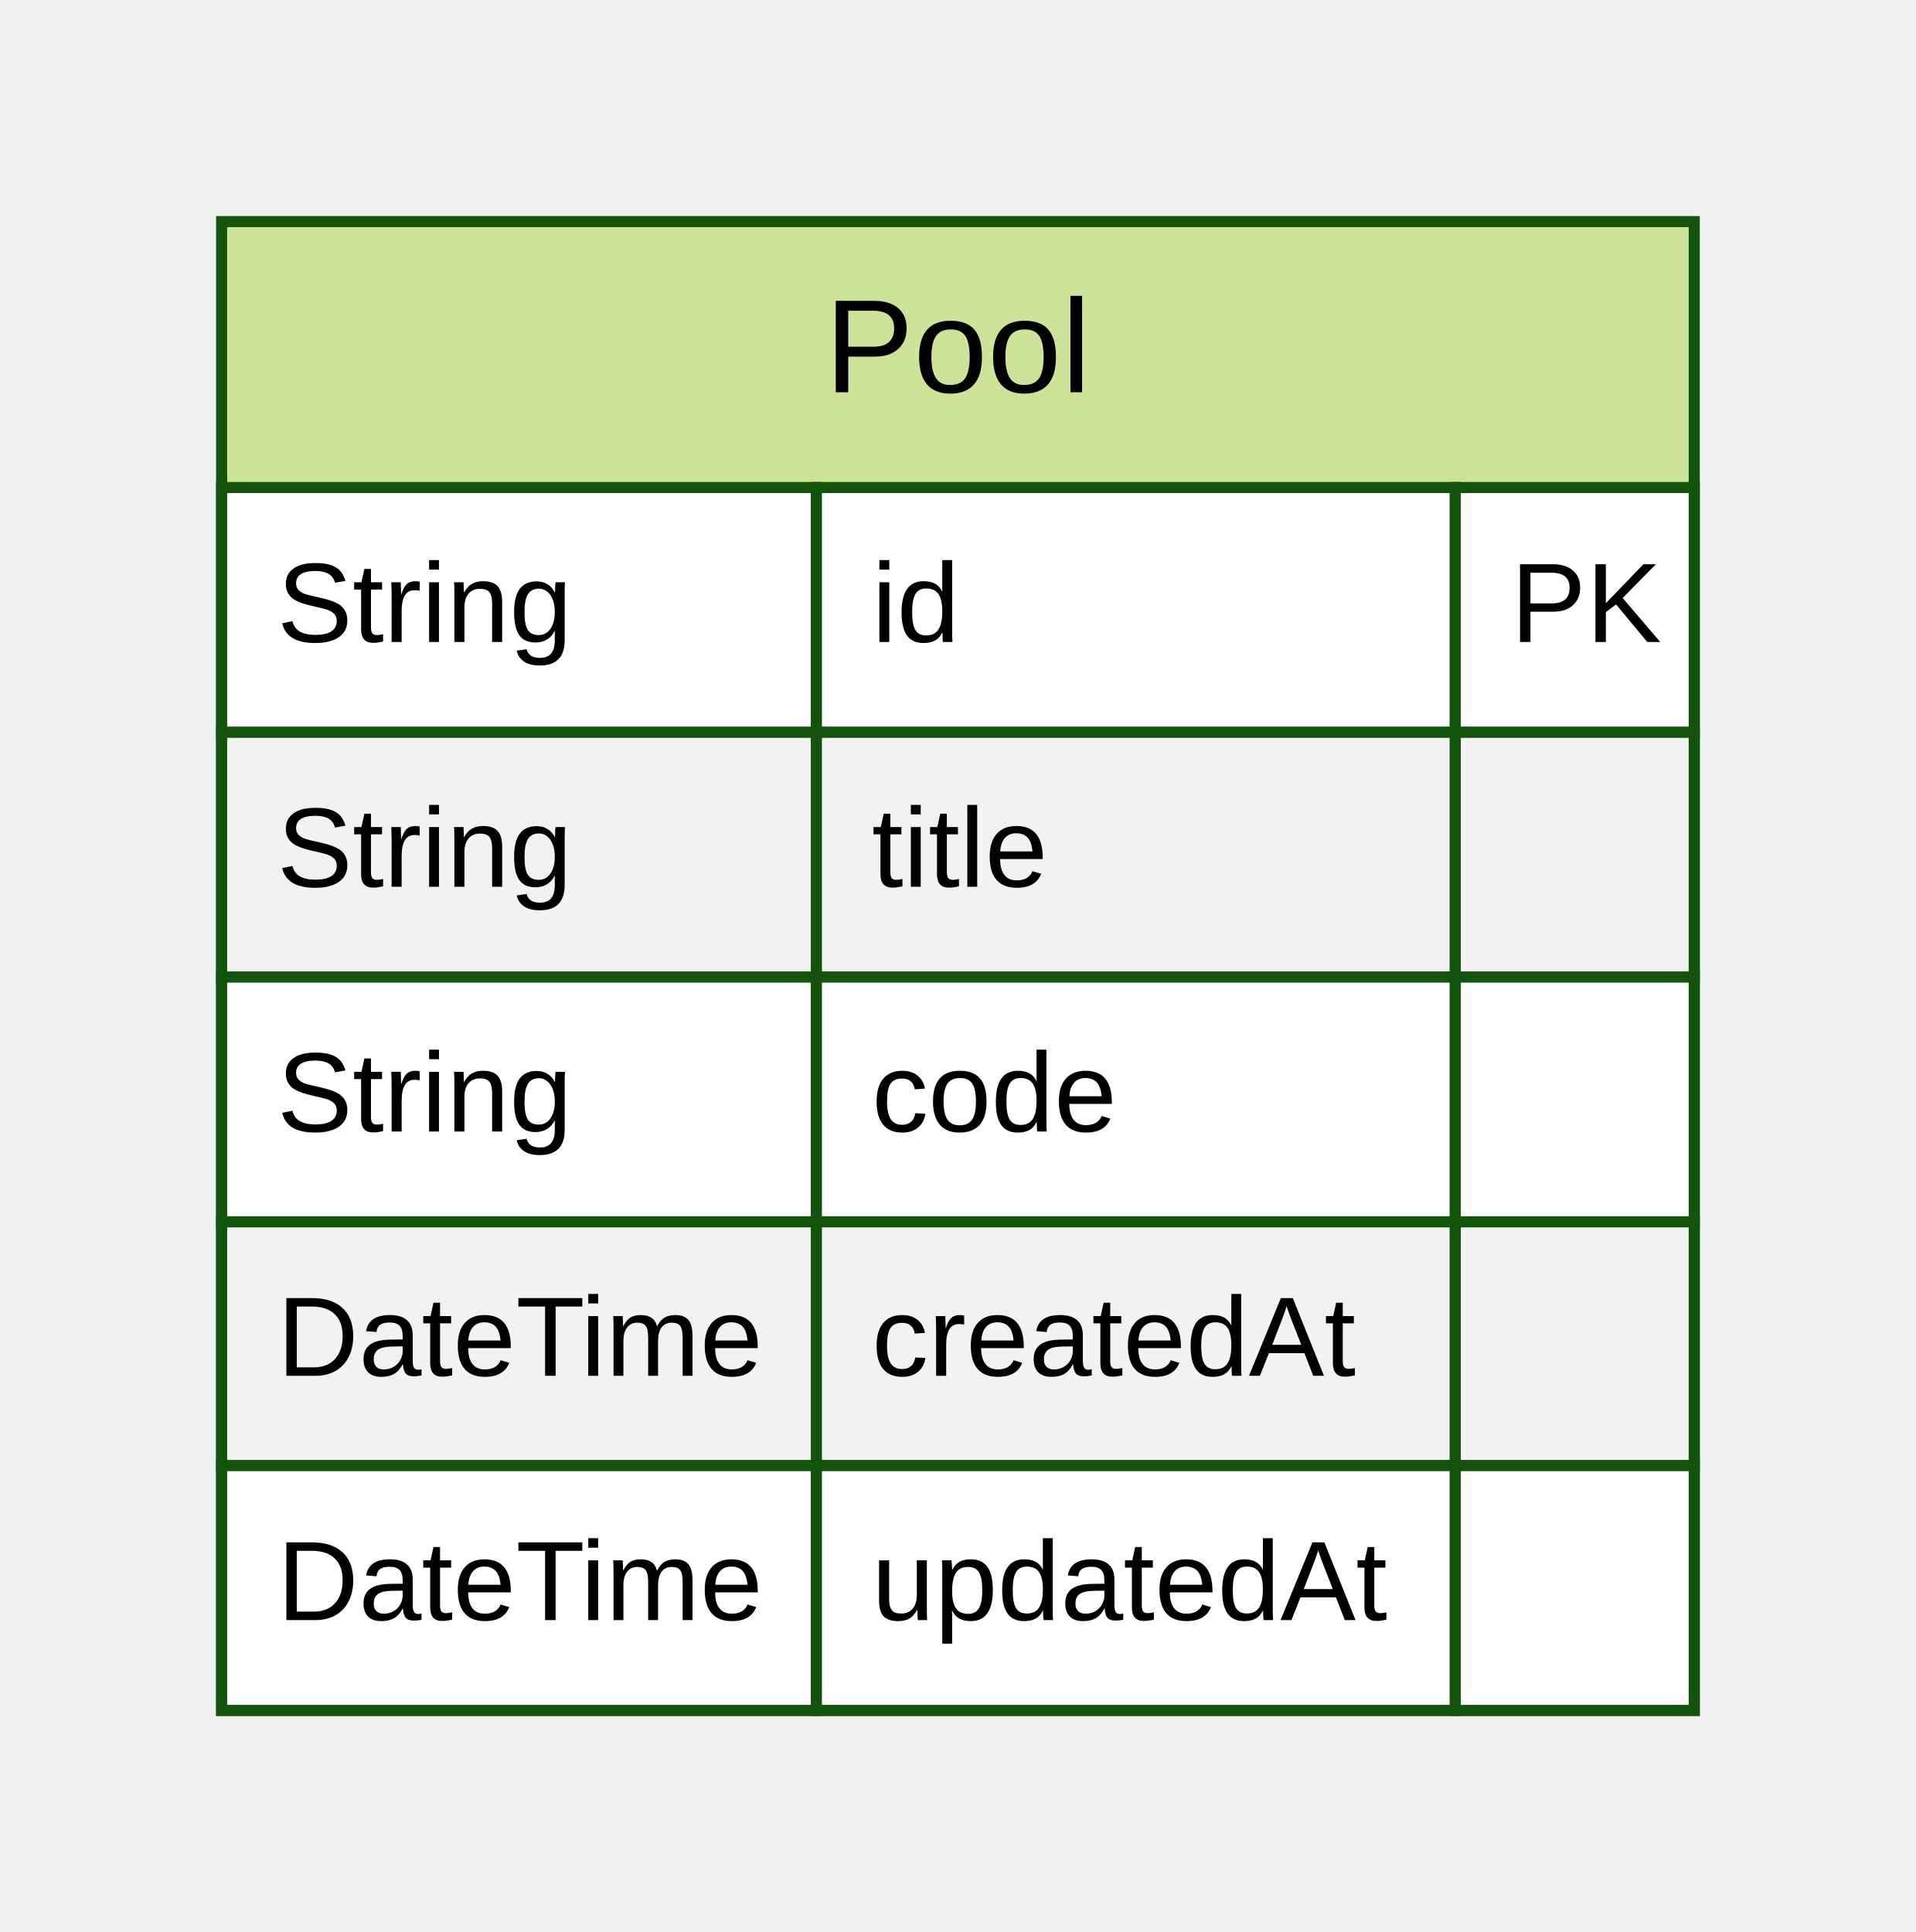
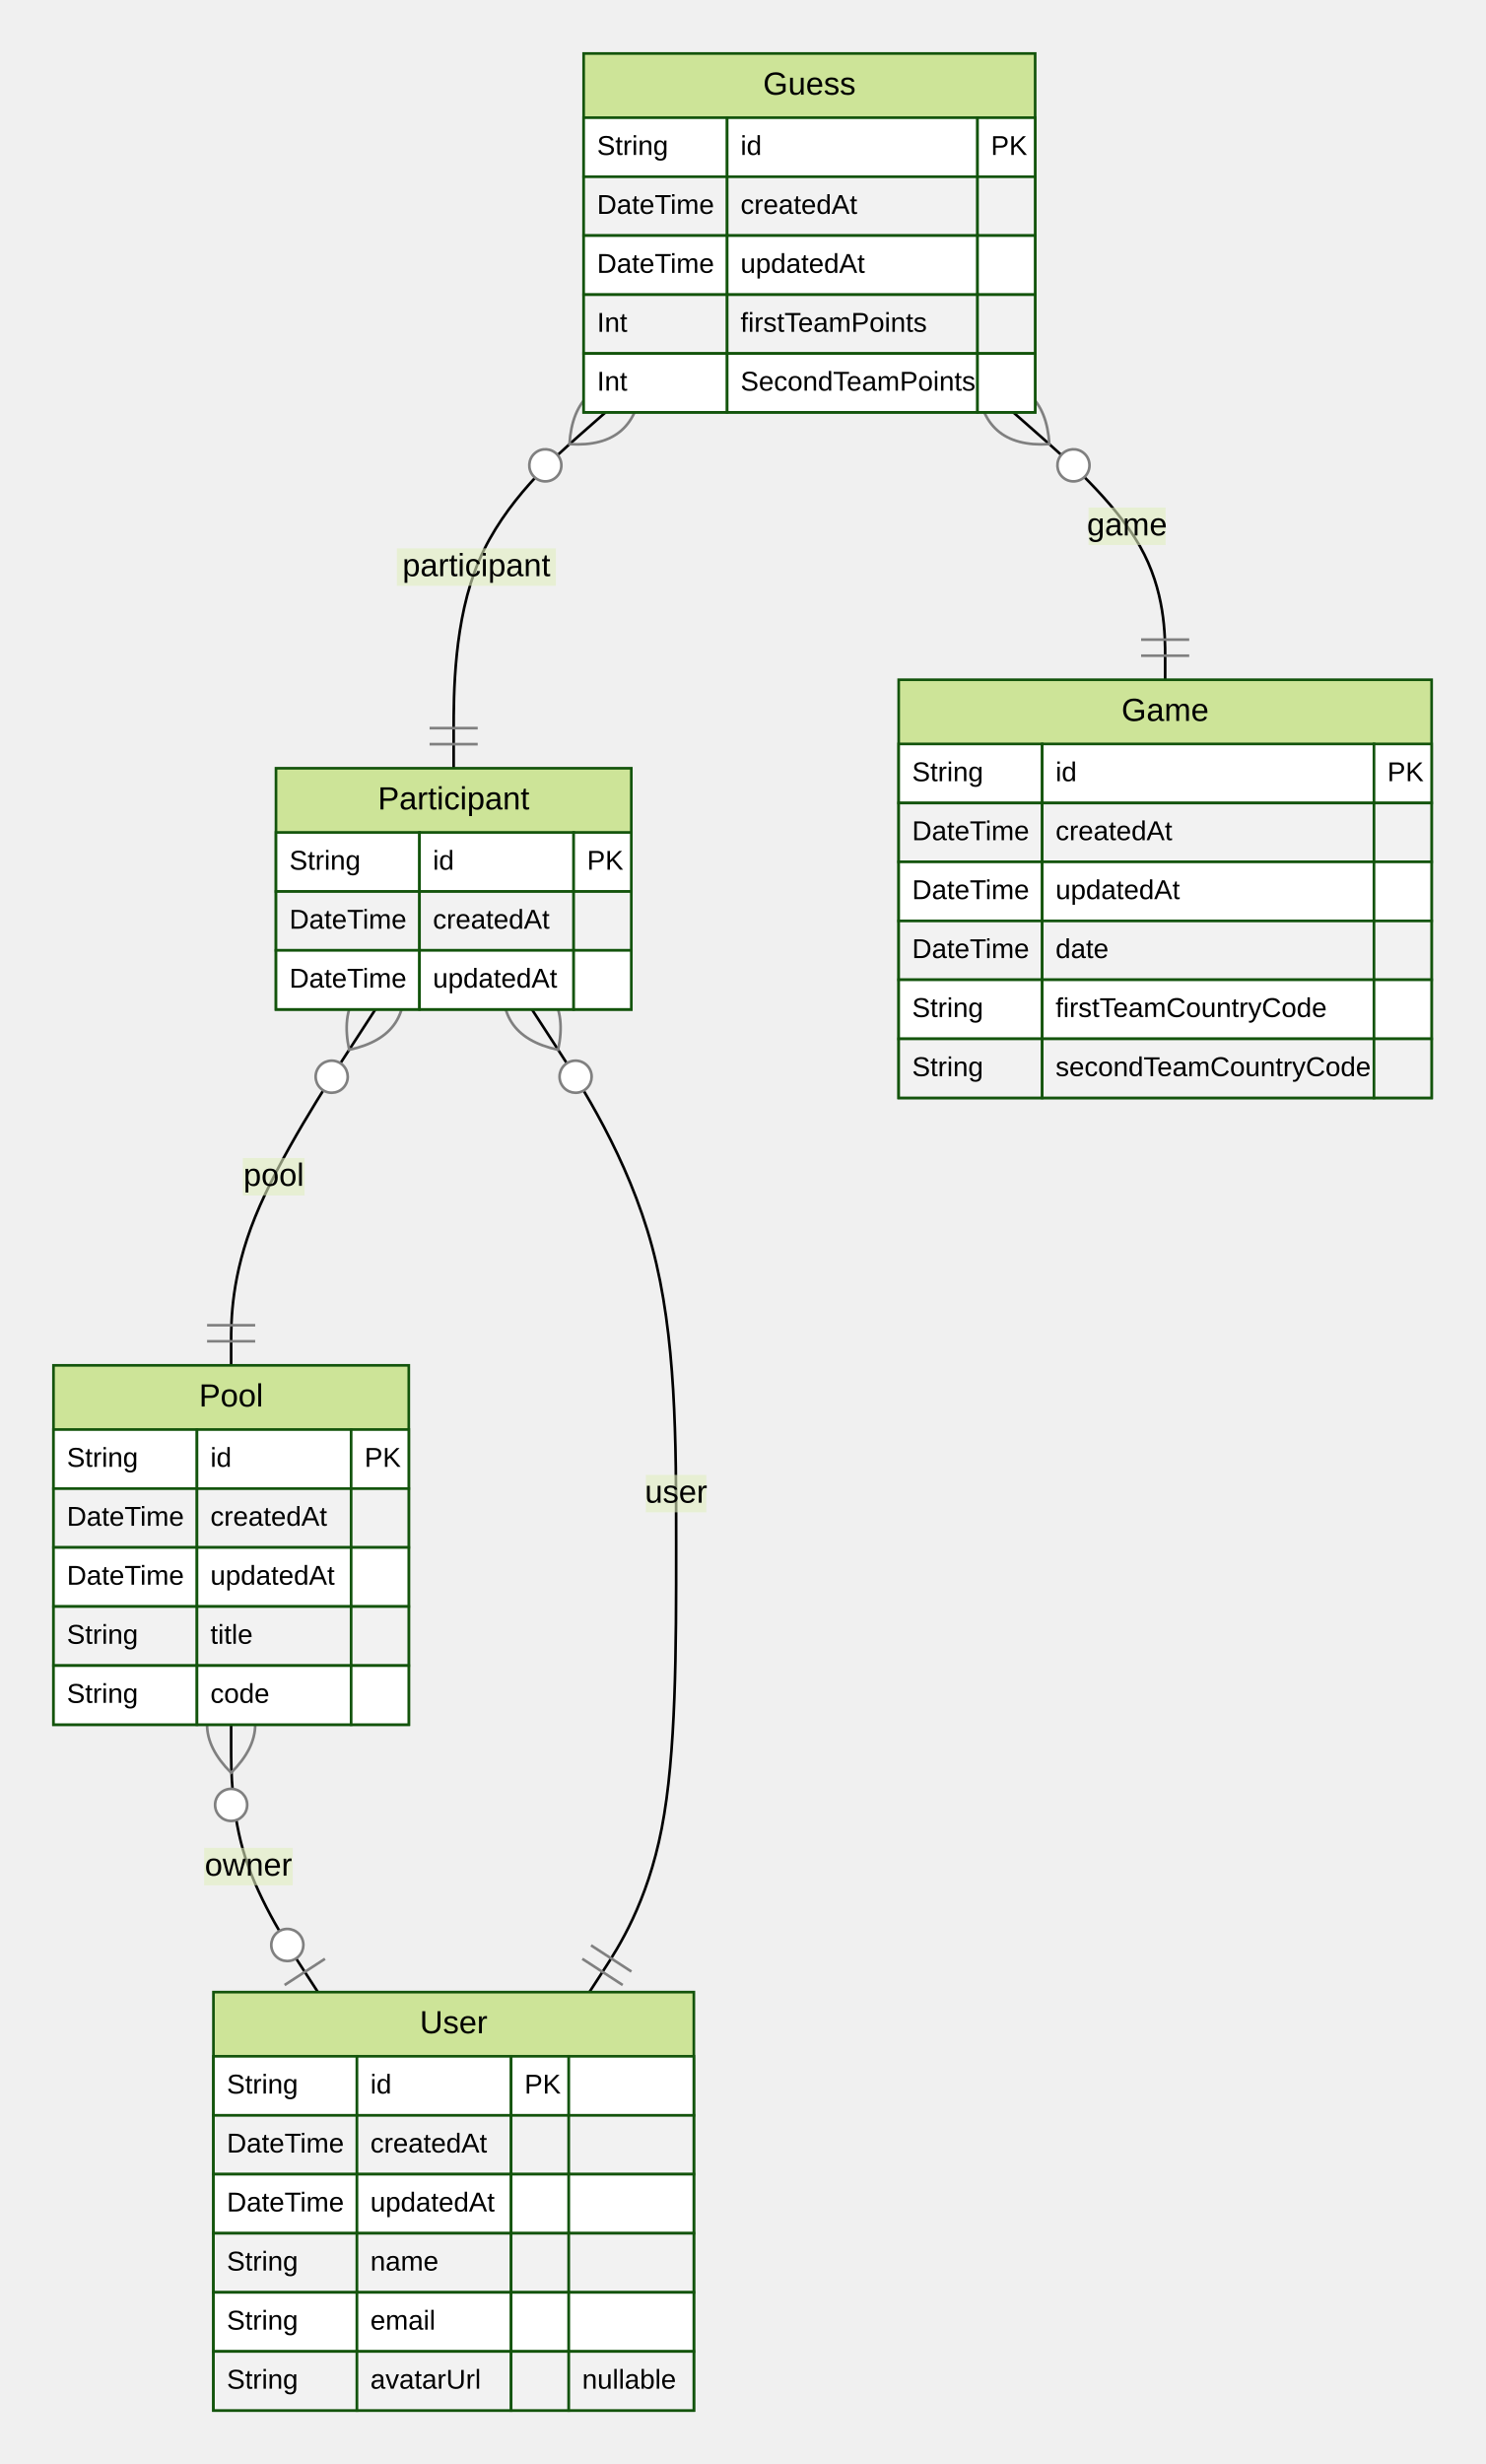
- <svg xmlns="http://www.w3.org/2000/svg" aria-labelledby="chart-title-mermaid-0 chart-desc-mermaid-0" role="img" viewBox="0 0 172.891 174.367" style="max-width: 172.891px; background-color: white;" width="100%" id="mermaid-0">
+ <svg xmlns="http://www.w3.org/2000/svg" aria-labelledby="chart-title-mermaid-0 chart-desc-mermaid-0" role="img" viewBox="0 0 555.441 921.377" style="max-width: 555.441px; background-color: white;" width="100%" id="mermaid-0">
  <style>#mermaid-0 {font-family:"trebuchet ms",verdana,arial,sans-serif;font-size:16px;fill:#000000;}#mermaid-0 .error-icon{fill:#552222;}#mermaid-0 .error-text{fill:#552222;stroke:#552222;}#mermaid-0 .edge-thickness-normal{stroke-width:2px;}#mermaid-0 .edge-thickness-thick{stroke-width:3.5px;}#mermaid-0 .edge-pattern-solid{stroke-dasharray:0;}#mermaid-0 .edge-pattern-dashed{stroke-dasharray:3;}#mermaid-0 .edge-pattern-dotted{stroke-dasharray:2;}#mermaid-0 .marker{fill:#000000;stroke:#000000;}#mermaid-0 .marker.cross{stroke:#000000;}#mermaid-0 svg{font-family:"trebuchet ms",verdana,arial,sans-serif;font-size:16px;}#mermaid-0 .entityBox{fill:#cde498;stroke:#13540c;}#mermaid-0 .attributeBoxOdd{fill:#ffffff;stroke:#13540c;}#mermaid-0 .attributeBoxEven{fill:#f2f2f2;stroke:#13540c;}#mermaid-0 .relationshipLabelBox{fill:hsl(78.158, 58.462%, 84.51%);opacity:0.7;background-color:hsl(78.158, 58.462%, 84.51%);}#mermaid-0 .relationshipLabelBox rect{opacity:0.5;}#mermaid-0 .relationshipLine{stroke:#000000;}#mermaid-0 :root{--mermaid-font-family:"trebuchet ms",verdana,arial,sans-serif;}</style>
  <g />
  <defs>
    <marker orient="auto" markerHeight="18" markerWidth="18" refY="9" refX="0" id="ONLY_ONE_START">
      <path d="M9,0 L9,18 M15,0 L15,18" fill="none" stroke="gray" />
    </marker>
  </defs>
  <defs>
    <marker orient="auto" markerHeight="18" markerWidth="18" refY="9" refX="18" id="ONLY_ONE_END">
      <path d="M3,0 L3,18 M9,0 L9,18" fill="none" stroke="gray" />
    </marker>
  </defs>
  <defs>
    <marker orient="auto" markerHeight="18" markerWidth="30" refY="9" refX="0" id="ZERO_OR_ONE_START">
      <circle r="6" cy="9" cx="21" fill="white" stroke="gray" />
      <path d="M9,0 L9,18" fill="none" stroke="gray" />
    </marker>
  </defs>
  <defs>
    <marker orient="auto" markerHeight="18" markerWidth="30" refY="9" refX="30" id="ZERO_OR_ONE_END">
      <circle r="6" cy="9" cx="9" fill="white" stroke="gray" />
      <path d="M21,0 L21,18" fill="none" stroke="gray" />
    </marker>
  </defs>
  <defs>
    <marker orient="auto" markerHeight="36" markerWidth="45" refY="18" refX="18" id="ONE_OR_MORE_START">
      <path d="M0,18 Q 18,0 36,18 Q 18,36 0,18 M42,9 L42,27" fill="none" stroke="gray" />
    </marker>
  </defs>
  <defs>
    <marker orient="auto" markerHeight="36" markerWidth="45" refY="18" refX="27" id="ONE_OR_MORE_END">
      <path d="M3,9 L3,27 M9,18 Q27,0 45,18 Q27,36 9,18" fill="none" stroke="gray" />
    </marker>
  </defs>
  <defs>
    <marker orient="auto" markerHeight="36" markerWidth="57" refY="18" refX="18" id="ZERO_OR_MORE_START">
      <circle r="6" cy="18" cx="48" fill="white" stroke="gray" />
      <path d="M0,18 Q18,0 36,18 Q18,36 0,18" fill="none" stroke="gray" />
    </marker>
  </defs>
  <defs>
    <marker orient="auto" markerHeight="36" markerWidth="57" refY="18" refX="39" id="ZERO_OR_MORE_END">
      <circle r="6" cy="18" cx="9" fill="white" stroke="gray" />
      <path d="M21,18 Q39,0 57,18 Q39,36 21,18" fill="none" stroke="gray" />
    </marker>
  </defs>
-   <g transform="translate(20,20 )" id="Pool">
+   <path marker-start="url(#ZERO_OR_MORE_START)" marker-end="url(#ZERO_OR_ONE_END)" fill="none" stroke="gray" d="M86.445,644.918L86.445,653.251C86.445,661.585,86.445,678.251,91.854,694.918C97.262,711.585,108.079,728.251,113.488,736.585L118.896,744.918" class="er relationshipLine" />
+   <path marker-start="url(#ZERO_OR_MORE_START)" marker-end="url(#ONLY_ONE_END)" fill="none" stroke="gray" d="M198.944,377.459L207.935,391.308C216.926,405.156,234.908,432.854,243.899,466.233C252.891,499.612,252.891,538.673,252.891,577.734C252.891,616.796,252.891,655.857,247.482,683.721C242.074,711.585,231.257,728.251,225.848,736.585L220.44,744.918" class="er relationshipLine" />
+   <path marker-start="url(#ZERO_OR_MORE_START)" marker-end="url(#ONLY_ONE_END)" fill="none" stroke="gray" d="M140.392,377.459L131.401,391.308C122.41,405.156,104.428,432.854,95.436,455.035C86.445,477.217,86.445,493.884,86.445,502.217L86.445,510.551" class="er relationshipLine" />
+   <path marker-start="url(#ZERO_OR_MORE_START)" marker-end="url(#ONLY_ONE_END)" fill="none" stroke="gray" d="M226.484,154.184L217.015,162.517C207.546,170.85,188.607,187.517,179.137,209.699C169.668,231.881,169.668,259.578,169.668,273.427L169.668,287.275" class="er relationshipLine" />
+   <path marker-start="url(#ZERO_OR_MORE_START)" marker-end="url(#ONLY_ONE_END)" fill="none" stroke="gray" d="M378.961,154.184L388.43,162.517C397.9,170.85,416.839,187.517,426.308,204.184C435.777,220.85,435.777,237.517,435.777,245.85L435.777,254.184" class="er relationshipLine" />
+   <g transform="translate(20,510.5508 )" id="Pool">
    <rect height="134.367" width="132.891" y="0" x="0" stroke="gray" fill-opacity="100%" fill="honeydew" class="er entityBox" />
    <text transform="translate(66.44531,12)" style="font-family: &quot;trebuchet ms&quot;, verdana, arial, sans-serif;; font-size: 12px" text-anchor="middle" dominant-baseline="middle" y="0" x="0" id="entity-Pool" class="er entityLabel">Pool</text>
    <rect height="22.092" width="53.672" y="24" x="0" stroke="gray" fill-opacity="100%" fill="honeydew" class="er attributeBoxOdd" />
    <text transform="translate(5,35.0459)" style="font-family: &quot;trebuchet ms&quot;, verdana, arial, sans-serif;; font-size: 10.2px" text-anchor="left" dominant-baseline="middle" y="0" x="0" id="entity-Pool-attr-1-type" class="er entityLabel">String</text>
    <rect height="22.092" width="57.656" y="24" x="53.672" stroke="gray" fill-opacity="100%" fill="honeydew" class="er attributeBoxOdd" />
    <text transform="translate(58.67188,35.0459)" style="font-family: &quot;trebuchet ms&quot;, verdana, arial, sans-serif;; font-size: 10.2px" text-anchor="left" dominant-baseline="middle" y="0" x="0" id="entity-Pool-attr-1-name" class="er entityLabel">id</text>
    <rect height="22.092" width="21.562" y="24" x="111.328" stroke="gray" fill-opacity="100%" fill="honeydew" class="er attributeBoxOdd" />
    <text transform="translate(116.3281,35.0459)" style="font-family: &quot;trebuchet ms&quot;, verdana, arial, sans-serif;; font-size: 10.2px" text-anchor="left" dominant-baseline="middle" y="0" x="0" id="entity-Pool-attr-1-key" class="er entityLabel">PK</text>
-     <rect height="22.092" width="53.672" y="46.092" x="0" stroke="gray" fill-opacity="100%" fill="honeydew" class="er attributeBoxEven" />
-     <text transform="translate(5,57.1377)" style="font-family: &quot;trebuchet ms&quot;, verdana, arial, sans-serif;; font-size: 10.2px" text-anchor="left" dominant-baseline="middle" y="0" x="0" id="entity-Pool-attr-2-type" class="er entityLabel">String</text>
-     <rect height="22.092" width="57.656" y="46.092" x="53.672" stroke="gray" fill-opacity="100%" fill="honeydew" class="er attributeBoxEven" />
-     <text transform="translate(58.67188,57.1377)" style="font-family: &quot;trebuchet ms&quot;, verdana, arial, sans-serif;; font-size: 10.2px" text-anchor="left" dominant-baseline="middle" y="0" x="0" id="entity-Pool-attr-2-name" class="er entityLabel">title</text>
-     <rect height="22.092" width="21.562" y="46.092" x="111.328" stroke="gray" fill-opacity="100%" fill="honeydew" class="er attributeBoxEven" />
-     <text transform="translate(116.3281,57.1377)" style="font-family: &quot;trebuchet ms&quot;, verdana, arial, sans-serif;; font-size: 10.2px" text-anchor="left" dominant-baseline="middle" y="0" x="0" id="entity-Pool-attr-2-key" class="er entityLabel" />
-     <rect height="22.092" width="53.672" y="68.184" x="0" stroke="gray" fill-opacity="100%" fill="honeydew" class="er attributeBoxOdd" />
-     <text transform="translate(5,79.22949)" style="font-family: &quot;trebuchet ms&quot;, verdana, arial, sans-serif;; font-size: 10.2px" text-anchor="left" dominant-baseline="middle" y="0" x="0" id="entity-Pool-attr-3-type" class="er entityLabel">String</text>
-     <rect height="22.092" width="57.656" y="68.184" x="53.672" stroke="gray" fill-opacity="100%" fill="honeydew" class="er attributeBoxOdd" />
-     <text transform="translate(58.67188,79.22949)" style="font-family: &quot;trebuchet ms&quot;, verdana, arial, sans-serif;; font-size: 10.2px" text-anchor="left" dominant-baseline="middle" y="0" x="0" id="entity-Pool-attr-3-name" class="er entityLabel">code</text>
-     <rect height="22.092" width="21.562" y="68.184" x="111.328" stroke="gray" fill-opacity="100%" fill="honeydew" class="er attributeBoxOdd" />
-     <text transform="translate(116.3281,79.22949)" style="font-family: &quot;trebuchet ms&quot;, verdana, arial, sans-serif;; font-size: 10.2px" text-anchor="left" dominant-baseline="middle" y="0" x="0" id="entity-Pool-attr-3-key" class="er entityLabel" />
-     <rect height="22" width="53.672" y="90.275" x="0" stroke="gray" fill-opacity="100%" fill="honeydew" class="er attributeBoxEven" />
-     <text transform="translate(5,101.2754)" style="font-family: &quot;trebuchet ms&quot;, verdana, arial, sans-serif;; font-size: 10.2px" text-anchor="left" dominant-baseline="middle" y="0" x="0" id="entity-Pool-attr-4-type" class="er entityLabel">DateTime</text>
-     <rect height="22" width="57.656" y="90.275" x="53.672" stroke="gray" fill-opacity="100%" fill="honeydew" class="er attributeBoxEven" />
-     <text transform="translate(58.67188,101.2754)" style="font-family: &quot;trebuchet ms&quot;, verdana, arial, sans-serif;; font-size: 10.2px" text-anchor="left" dominant-baseline="middle" y="0" x="0" id="entity-Pool-attr-4-name" class="er entityLabel">createdAt</text>
-     <rect height="22" width="21.562" y="90.275" x="111.328" stroke="gray" fill-opacity="100%" fill="honeydew" class="er attributeBoxEven" />
-     <text transform="translate(116.3281,101.2754)" style="font-family: &quot;trebuchet ms&quot;, verdana, arial, sans-serif;; font-size: 10.2px" text-anchor="left" dominant-baseline="middle" y="0" x="0" id="entity-Pool-attr-4-key" class="er entityLabel" />
+     <rect height="22" width="53.672" y="46.092" x="0" stroke="gray" fill-opacity="100%" fill="honeydew" class="er attributeBoxEven" />
+     <text transform="translate(5,57.0918)" style="font-family: &quot;trebuchet ms&quot;, verdana, arial, sans-serif;; font-size: 10.2px" text-anchor="left" dominant-baseline="middle" y="0" x="0" id="entity-Pool-attr-2-type" class="er entityLabel">DateTime</text>
+     <rect height="22" width="57.656" y="46.092" x="53.672" stroke="gray" fill-opacity="100%" fill="honeydew" class="er attributeBoxEven" />
+     <text transform="translate(58.67188,57.0918)" style="font-family: &quot;trebuchet ms&quot;, verdana, arial, sans-serif;; font-size: 10.2px" text-anchor="left" dominant-baseline="middle" y="0" x="0" id="entity-Pool-attr-2-name" class="er entityLabel">createdAt</text>
+     <rect height="22" width="21.562" y="46.092" x="111.328" stroke="gray" fill-opacity="100%" fill="honeydew" class="er attributeBoxEven" />
+     <text transform="translate(116.3281,57.0918)" style="font-family: &quot;trebuchet ms&quot;, verdana, arial, sans-serif;; font-size: 10.2px" text-anchor="left" dominant-baseline="middle" y="0" x="0" id="entity-Pool-attr-2-key" class="er entityLabel" />
+     <rect height="22.092" width="53.672" y="68.092" x="0" stroke="gray" fill-opacity="100%" fill="honeydew" class="er attributeBoxOdd" />
+     <text transform="translate(5,79.1377)" style="font-family: &quot;trebuchet ms&quot;, verdana, arial, sans-serif;; font-size: 10.2px" text-anchor="left" dominant-baseline="middle" y="0" x="0" id="entity-Pool-attr-3-type" class="er entityLabel">DateTime</text>
+     <rect height="22.092" width="57.656" y="68.092" x="53.672" stroke="gray" fill-opacity="100%" fill="honeydew" class="er attributeBoxOdd" />
+     <text transform="translate(58.67188,79.1377)" style="font-family: &quot;trebuchet ms&quot;, verdana, arial, sans-serif;; font-size: 10.2px" text-anchor="left" dominant-baseline="middle" y="0" x="0" id="entity-Pool-attr-3-name" class="er entityLabel">updatedAt</text>
+     <rect height="22.092" width="21.562" y="68.092" x="111.328" stroke="gray" fill-opacity="100%" fill="honeydew" class="er attributeBoxOdd" />
+     <text transform="translate(116.3281,79.1377)" style="font-family: &quot;trebuchet ms&quot;, verdana, arial, sans-serif;; font-size: 10.2px" text-anchor="left" dominant-baseline="middle" y="0" x="0" id="entity-Pool-attr-3-key" class="er entityLabel" />
+     <rect height="22.092" width="53.672" y="90.184" x="0" stroke="gray" fill-opacity="100%" fill="honeydew" class="er attributeBoxEven" />
+     <text transform="translate(5,101.2295)" style="font-family: &quot;trebuchet ms&quot;, verdana, arial, sans-serif;; font-size: 10.2px" text-anchor="left" dominant-baseline="middle" y="0" x="0" id="entity-Pool-attr-4-type" class="er entityLabel">String</text>
+     <rect height="22.092" width="57.656" y="90.184" x="53.672" stroke="gray" fill-opacity="100%" fill="honeydew" class="er attributeBoxEven" />
+     <text transform="translate(58.67188,101.2295)" style="font-family: &quot;trebuchet ms&quot;, verdana, arial, sans-serif;; font-size: 10.2px" text-anchor="left" dominant-baseline="middle" y="0" x="0" id="entity-Pool-attr-4-name" class="er entityLabel">title</text>
+     <rect height="22.092" width="21.562" y="90.184" x="111.328" stroke="gray" fill-opacity="100%" fill="honeydew" class="er attributeBoxEven" />
+     <text transform="translate(116.3281,101.2295)" style="font-family: &quot;trebuchet ms&quot;, verdana, arial, sans-serif;; font-size: 10.2px" text-anchor="left" dominant-baseline="middle" y="0" x="0" id="entity-Pool-attr-4-key" class="er entityLabel" />
    <rect height="22.092" width="53.672" y="112.275" x="0" stroke="gray" fill-opacity="100%" fill="honeydew" class="er attributeBoxOdd" />
-     <text transform="translate(5,123.3213)" style="font-family: &quot;trebuchet ms&quot;, verdana, arial, sans-serif;; font-size: 10.2px" text-anchor="left" dominant-baseline="middle" y="0" x="0" id="entity-Pool-attr-5-type" class="er entityLabel">DateTime</text>
+     <text transform="translate(5,123.3213)" style="font-family: &quot;trebuchet ms&quot;, verdana, arial, sans-serif;; font-size: 10.2px" text-anchor="left" dominant-baseline="middle" y="0" x="0" id="entity-Pool-attr-5-type" class="er entityLabel">String</text>
    <rect height="22.092" width="57.656" y="112.275" x="53.672" stroke="gray" fill-opacity="100%" fill="honeydew" class="er attributeBoxOdd" />
-     <text transform="translate(58.67188,123.3213)" style="font-family: &quot;trebuchet ms&quot;, verdana, arial, sans-serif;; font-size: 10.2px" text-anchor="left" dominant-baseline="middle" y="0" x="0" id="entity-Pool-attr-5-name" class="er entityLabel">updatedAt</text>
+     <text transform="translate(58.67188,123.3213)" style="font-family: &quot;trebuchet ms&quot;, verdana, arial, sans-serif;; font-size: 10.2px" text-anchor="left" dominant-baseline="middle" y="0" x="0" id="entity-Pool-attr-5-name" class="er entityLabel">code</text>
    <rect height="22.092" width="21.562" y="112.275" x="111.328" stroke="gray" fill-opacity="100%" fill="honeydew" class="er attributeBoxOdd" />
    <text transform="translate(116.3281,123.3213)" style="font-family: &quot;trebuchet ms&quot;, verdana, arial, sans-serif;; font-size: 10.2px" text-anchor="left" dominant-baseline="middle" y="0" x="0" id="entity-Pool-attr-5-key" class="er entityLabel" />
  </g>
+   <g transform="translate(79.83203,744.918 )" id="User">
+     <rect height="156.459" width="179.672" y="0" x="0" stroke="gray" fill-opacity="100%" fill="honeydew" class="er entityBox" />
+     <text transform="translate(89.83594,12)" style="font-family: &quot;trebuchet ms&quot;, verdana, arial, sans-serif;; font-size: 12px" text-anchor="middle" dominant-baseline="middle" y="0" x="0" id="entity-User" class="er entityLabel">User</text>
+     <rect height="22.092" width="53.672" y="24" x="0" stroke="gray" fill-opacity="100%" fill="honeydew" class="er attributeBoxOdd" />
+     <text transform="translate(5,35.0459)" style="font-family: &quot;trebuchet ms&quot;, verdana, arial, sans-serif;; font-size: 10.2px" text-anchor="left" dominant-baseline="middle" y="0" x="0" id="entity-User-attr-1-type" class="er entityLabel">String</text>
+     <rect height="22.092" width="57.656" y="24" x="53.672" stroke="gray" fill-opacity="100%" fill="honeydew" class="er attributeBoxOdd" />
+     <text transform="translate(58.67188,35.0459)" style="font-family: &quot;trebuchet ms&quot;, verdana, arial, sans-serif;; font-size: 10.2px" text-anchor="left" dominant-baseline="middle" y="0" x="0" id="entity-User-attr-1-name" class="er entityLabel">id</text>
+     <rect height="22.092" width="21.562" y="24" x="111.328" stroke="gray" fill-opacity="100%" fill="honeydew" class="er attributeBoxOdd" />
+     <text transform="translate(116.3281,35.0459)" style="font-family: &quot;trebuchet ms&quot;, verdana, arial, sans-serif;; font-size: 10.2px" text-anchor="left" dominant-baseline="middle" y="0" x="0" id="entity-User-attr-1-key" class="er entityLabel">PK</text>
+     <rect height="22.092" width="46.781" y="24" x="132.891" stroke="gray" fill-opacity="100%" fill="honeydew" class="er attributeBoxOdd" />
+     <text transform="translate(137.8906,35.0459)" style="font-family: &quot;trebuchet ms&quot;, verdana, arial, sans-serif;; font-size: 10.2px" text-anchor="left" dominant-baseline="middle" y="0" x="0" id="entity-User-attr-1-comment" class="er entityLabel" />
+     <rect height="22" width="53.672" y="46.092" x="0" stroke="gray" fill-opacity="100%" fill="honeydew" class="er attributeBoxEven" />
+     <text transform="translate(5,57.0918)" style="font-family: &quot;trebuchet ms&quot;, verdana, arial, sans-serif;; font-size: 10.2px" text-anchor="left" dominant-baseline="middle" y="0" x="0" id="entity-User-attr-2-type" class="er entityLabel">DateTime</text>
+     <rect height="22" width="57.656" y="46.092" x="53.672" stroke="gray" fill-opacity="100%" fill="honeydew" class="er attributeBoxEven" />
+     <text transform="translate(58.67188,57.0918)" style="font-family: &quot;trebuchet ms&quot;, verdana, arial, sans-serif;; font-size: 10.2px" text-anchor="left" dominant-baseline="middle" y="0" x="0" id="entity-User-attr-2-name" class="er entityLabel">createdAt</text>
+     <rect height="22" width="21.562" y="46.092" x="111.328" stroke="gray" fill-opacity="100%" fill="honeydew" class="er attributeBoxEven" />
+     <text transform="translate(116.3281,57.0918)" style="font-family: &quot;trebuchet ms&quot;, verdana, arial, sans-serif;; font-size: 10.2px" text-anchor="left" dominant-baseline="middle" y="0" x="0" id="entity-User-attr-2-key" class="er entityLabel" />
+     <rect height="22" width="46.781" y="46.092" x="132.891" stroke="gray" fill-opacity="100%" fill="honeydew" class="er attributeBoxEven" />
+     <text transform="translate(137.8906,57.0918)" style="font-family: &quot;trebuchet ms&quot;, verdana, arial, sans-serif;; font-size: 10.2px" text-anchor="left" dominant-baseline="middle" y="0" x="0" id="entity-User-attr-2-comment" class="er entityLabel" />
+     <rect height="22.092" width="53.672" y="68.092" x="0" stroke="gray" fill-opacity="100%" fill="honeydew" class="er attributeBoxOdd" />
+     <text transform="translate(5,79.1377)" style="font-family: &quot;trebuchet ms&quot;, verdana, arial, sans-serif;; font-size: 10.2px" text-anchor="left" dominant-baseline="middle" y="0" x="0" id="entity-User-attr-3-type" class="er entityLabel">DateTime</text>
+     <rect height="22.092" width="57.656" y="68.092" x="53.672" stroke="gray" fill-opacity="100%" fill="honeydew" class="er attributeBoxOdd" />
+     <text transform="translate(58.67188,79.1377)" style="font-family: &quot;trebuchet ms&quot;, verdana, arial, sans-serif;; font-size: 10.2px" text-anchor="left" dominant-baseline="middle" y="0" x="0" id="entity-User-attr-3-name" class="er entityLabel">updatedAt</text>
+     <rect height="22.092" width="21.562" y="68.092" x="111.328" stroke="gray" fill-opacity="100%" fill="honeydew" class="er attributeBoxOdd" />
+     <text transform="translate(116.3281,79.1377)" style="font-family: &quot;trebuchet ms&quot;, verdana, arial, sans-serif;; font-size: 10.2px" text-anchor="left" dominant-baseline="middle" y="0" x="0" id="entity-User-attr-3-key" class="er entityLabel" />
+     <rect height="22.092" width="46.781" y="68.092" x="132.891" stroke="gray" fill-opacity="100%" fill="honeydew" class="er attributeBoxOdd" />
+     <text transform="translate(137.8906,79.1377)" style="font-family: &quot;trebuchet ms&quot;, verdana, arial, sans-serif;; font-size: 10.2px" text-anchor="left" dominant-baseline="middle" y="0" x="0" id="entity-User-attr-3-comment" class="er entityLabel" />
+     <rect height="22.092" width="53.672" y="90.184" x="0" stroke="gray" fill-opacity="100%" fill="honeydew" class="er attributeBoxEven" />
+     <text transform="translate(5,101.2295)" style="font-family: &quot;trebuchet ms&quot;, verdana, arial, sans-serif;; font-size: 10.2px" text-anchor="left" dominant-baseline="middle" y="0" x="0" id="entity-User-attr-4-type" class="er entityLabel">String</text>
+     <rect height="22.092" width="57.656" y="90.184" x="53.672" stroke="gray" fill-opacity="100%" fill="honeydew" class="er attributeBoxEven" />
+     <text transform="translate(58.67188,101.2295)" style="font-family: &quot;trebuchet ms&quot;, verdana, arial, sans-serif;; font-size: 10.2px" text-anchor="left" dominant-baseline="middle" y="0" x="0" id="entity-User-attr-4-name" class="er entityLabel">name</text>
+     <rect height="22.092" width="21.562" y="90.184" x="111.328" stroke="gray" fill-opacity="100%" fill="honeydew" class="er attributeBoxEven" />
+     <text transform="translate(116.3281,101.2295)" style="font-family: &quot;trebuchet ms&quot;, verdana, arial, sans-serif;; font-size: 10.2px" text-anchor="left" dominant-baseline="middle" y="0" x="0" id="entity-User-attr-4-key" class="er entityLabel" />
+     <rect height="22.092" width="46.781" y="90.184" x="132.891" stroke="gray" fill-opacity="100%" fill="honeydew" class="er attributeBoxEven" />
+     <text transform="translate(137.8906,101.2295)" style="font-family: &quot;trebuchet ms&quot;, verdana, arial, sans-serif;; font-size: 10.2px" text-anchor="left" dominant-baseline="middle" y="0" x="0" id="entity-User-attr-4-comment" class="er entityLabel" />
+     <rect height="22.092" width="53.672" y="112.275" x="0" stroke="gray" fill-opacity="100%" fill="honeydew" class="er attributeBoxOdd" />
+     <text transform="translate(5,123.3213)" style="font-family: &quot;trebuchet ms&quot;, verdana, arial, sans-serif;; font-size: 10.2px" text-anchor="left" dominant-baseline="middle" y="0" x="0" id="entity-User-attr-5-type" class="er entityLabel">String</text>
+     <rect height="22.092" width="57.656" y="112.275" x="53.672" stroke="gray" fill-opacity="100%" fill="honeydew" class="er attributeBoxOdd" />
+     <text transform="translate(58.67188,123.3213)" style="font-family: &quot;trebuchet ms&quot;, verdana, arial, sans-serif;; font-size: 10.2px" text-anchor="left" dominant-baseline="middle" y="0" x="0" id="entity-User-attr-5-name" class="er entityLabel">email</text>
+     <rect height="22.092" width="21.562" y="112.275" x="111.328" stroke="gray" fill-opacity="100%" fill="honeydew" class="er attributeBoxOdd" />
+     <text transform="translate(116.3281,123.3213)" style="font-family: &quot;trebuchet ms&quot;, verdana, arial, sans-serif;; font-size: 10.2px" text-anchor="left" dominant-baseline="middle" y="0" x="0" id="entity-User-attr-5-key" class="er entityLabel" />
+     <rect height="22.092" width="46.781" y="112.275" x="132.891" stroke="gray" fill-opacity="100%" fill="honeydew" class="er attributeBoxOdd" />
+     <text transform="translate(137.8906,123.3213)" style="font-family: &quot;trebuchet ms&quot;, verdana, arial, sans-serif;; font-size: 10.2px" text-anchor="left" dominant-baseline="middle" y="0" x="0" id="entity-User-attr-5-comment" class="er entityLabel" />
+     <rect height="22.092" width="53.672" y="134.367" x="0" stroke="gray" fill-opacity="100%" fill="honeydew" class="er attributeBoxEven" />
+     <text transform="translate(5,145.4131)" style="font-family: &quot;trebuchet ms&quot;, verdana, arial, sans-serif;; font-size: 10.2px" text-anchor="left" dominant-baseline="middle" y="0" x="0" id="entity-User-attr-6-type" class="er entityLabel">String</text>
+     <rect height="22.092" width="57.656" y="134.367" x="53.672" stroke="gray" fill-opacity="100%" fill="honeydew" class="er attributeBoxEven" />
+     <text transform="translate(58.67188,145.4131)" style="font-family: &quot;trebuchet ms&quot;, verdana, arial, sans-serif;; font-size: 10.2px" text-anchor="left" dominant-baseline="middle" y="0" x="0" id="entity-User-attr-6-name" class="er entityLabel">avatarUrl</text>
+     <rect height="22.092" width="21.562" y="134.367" x="111.328" stroke="gray" fill-opacity="100%" fill="honeydew" class="er attributeBoxEven" />
+     <text transform="translate(116.3281,145.4131)" style="font-family: &quot;trebuchet ms&quot;, verdana, arial, sans-serif;; font-size: 10.2px" text-anchor="left" dominant-baseline="middle" y="0" x="0" id="entity-User-attr-6-key" class="er entityLabel" />
+     <rect height="22.092" width="46.781" y="134.367" x="132.891" stroke="gray" fill-opacity="100%" fill="honeydew" class="er attributeBoxEven" />
+     <text transform="translate(137.8906,145.4131)" style="font-family: &quot;trebuchet ms&quot;, verdana, arial, sans-serif;; font-size: 10.2px" text-anchor="left" dominant-baseline="middle" y="0" x="0" id="entity-User-attr-6-comment" class="er entityLabel">nullable</text>
+   </g>
+   <g transform="translate(103.2227,287.2754 )" id="Participant">
+     <rect height="90.184" width="132.891" y="0" x="0" stroke="gray" fill-opacity="100%" fill="honeydew" class="er entityBox" />
+     <text transform="translate(66.44531,12)" style="font-family: &quot;trebuchet ms&quot;, verdana, arial, sans-serif;; font-size: 12px" text-anchor="middle" dominant-baseline="middle" y="0" x="0" id="entity-Participant" class="er entityLabel">Participant</text>
+     <rect height="22.092" width="53.672" y="24" x="0" stroke="gray" fill-opacity="100%" fill="honeydew" class="er attributeBoxOdd" />
+     <text transform="translate(5,35.0459)" style="font-family: &quot;trebuchet ms&quot;, verdana, arial, sans-serif;; font-size: 10.2px" text-anchor="left" dominant-baseline="middle" y="0" x="0" id="entity-Participant-attr-1-type" class="er entityLabel">String</text>
+     <rect height="22.092" width="57.656" y="24" x="53.672" stroke="gray" fill-opacity="100%" fill="honeydew" class="er attributeBoxOdd" />
+     <text transform="translate(58.67188,35.0459)" style="font-family: &quot;trebuchet ms&quot;, verdana, arial, sans-serif;; font-size: 10.2px" text-anchor="left" dominant-baseline="middle" y="0" x="0" id="entity-Participant-attr-1-name" class="er entityLabel">id</text>
+     <rect height="22.092" width="21.562" y="24" x="111.328" stroke="gray" fill-opacity="100%" fill="honeydew" class="er attributeBoxOdd" />
+     <text transform="translate(116.3281,35.0459)" style="font-family: &quot;trebuchet ms&quot;, verdana, arial, sans-serif;; font-size: 10.2px" text-anchor="left" dominant-baseline="middle" y="0" x="0" id="entity-Participant-attr-1-key" class="er entityLabel">PK</text>
+     <rect height="22" width="53.672" y="46.092" x="0" stroke="gray" fill-opacity="100%" fill="honeydew" class="er attributeBoxEven" />
+     <text transform="translate(5,57.0918)" style="font-family: &quot;trebuchet ms&quot;, verdana, arial, sans-serif;; font-size: 10.2px" text-anchor="left" dominant-baseline="middle" y="0" x="0" id="entity-Participant-attr-2-type" class="er entityLabel">DateTime</text>
+     <rect height="22" width="57.656" y="46.092" x="53.672" stroke="gray" fill-opacity="100%" fill="honeydew" class="er attributeBoxEven" />
+     <text transform="translate(58.67188,57.0918)" style="font-family: &quot;trebuchet ms&quot;, verdana, arial, sans-serif;; font-size: 10.2px" text-anchor="left" dominant-baseline="middle" y="0" x="0" id="entity-Participant-attr-2-name" class="er entityLabel">createdAt</text>
+     <rect height="22" width="21.562" y="46.092" x="111.328" stroke="gray" fill-opacity="100%" fill="honeydew" class="er attributeBoxEven" />
+     <text transform="translate(116.3281,57.0918)" style="font-family: &quot;trebuchet ms&quot;, verdana, arial, sans-serif;; font-size: 10.2px" text-anchor="left" dominant-baseline="middle" y="0" x="0" id="entity-Participant-attr-2-key" class="er entityLabel" />
+     <rect height="22.092" width="53.672" y="68.092" x="0" stroke="gray" fill-opacity="100%" fill="honeydew" class="er attributeBoxOdd" />
+     <text transform="translate(5,79.1377)" style="font-family: &quot;trebuchet ms&quot;, verdana, arial, sans-serif;; font-size: 10.2px" text-anchor="left" dominant-baseline="middle" y="0" x="0" id="entity-Participant-attr-3-type" class="er entityLabel">DateTime</text>
+     <rect height="22.092" width="57.656" y="68.092" x="53.672" stroke="gray" fill-opacity="100%" fill="honeydew" class="er attributeBoxOdd" />
+     <text transform="translate(58.67188,79.1377)" style="font-family: &quot;trebuchet ms&quot;, verdana, arial, sans-serif;; font-size: 10.2px" text-anchor="left" dominant-baseline="middle" y="0" x="0" id="entity-Participant-attr-3-name" class="er entityLabel">updatedAt</text>
+     <rect height="22.092" width="21.562" y="68.092" x="111.328" stroke="gray" fill-opacity="100%" fill="honeydew" class="er attributeBoxOdd" />
+     <text transform="translate(116.3281,79.1377)" style="font-family: &quot;trebuchet ms&quot;, verdana, arial, sans-serif;; font-size: 10.2px" text-anchor="left" dominant-baseline="middle" y="0" x="0" id="entity-Participant-attr-3-key" class="er entityLabel" />
+   </g>
+   <g transform="translate(336.1133,254.1836 )" id="Game">
+     <rect height="156.367" width="199.328" y="0" x="0" stroke="gray" fill-opacity="100%" fill="honeydew" class="er entityBox" />
+     <text transform="translate(99.66406,12)" style="font-family: &quot;trebuchet ms&quot;, verdana, arial, sans-serif;; font-size: 12px" text-anchor="middle" dominant-baseline="middle" y="0" x="0" id="entity-Game" class="er entityLabel">Game</text>
+     <rect height="22.092" width="53.672" y="24" x="0" stroke="gray" fill-opacity="100%" fill="honeydew" class="er attributeBoxOdd" />
+     <text transform="translate(5,35.0459)" style="font-family: &quot;trebuchet ms&quot;, verdana, arial, sans-serif;; font-size: 10.2px" text-anchor="left" dominant-baseline="middle" y="0" x="0" id="entity-Game-attr-1-type" class="er entityLabel">String</text>
+     <rect height="22.092" width="124.094" y="24" x="53.672" stroke="gray" fill-opacity="100%" fill="honeydew" class="er attributeBoxOdd" />
+     <text transform="translate(58.67188,35.0459)" style="font-family: &quot;trebuchet ms&quot;, verdana, arial, sans-serif;; font-size: 10.2px" text-anchor="left" dominant-baseline="middle" y="0" x="0" id="entity-Game-attr-1-name" class="er entityLabel">id</text>
+     <rect height="22.092" width="21.562" y="24" x="177.766" stroke="gray" fill-opacity="100%" fill="honeydew" class="er attributeBoxOdd" />
+     <text transform="translate(182.7656,35.0459)" style="font-family: &quot;trebuchet ms&quot;, verdana, arial, sans-serif;; font-size: 10.2px" text-anchor="left" dominant-baseline="middle" y="0" x="0" id="entity-Game-attr-1-key" class="er entityLabel">PK</text>
+     <rect height="22" width="53.672" y="46.092" x="0" stroke="gray" fill-opacity="100%" fill="honeydew" class="er attributeBoxEven" />
+     <text transform="translate(5,57.0918)" style="font-family: &quot;trebuchet ms&quot;, verdana, arial, sans-serif;; font-size: 10.2px" text-anchor="left" dominant-baseline="middle" y="0" x="0" id="entity-Game-attr-2-type" class="er entityLabel">DateTime</text>
+     <rect height="22" width="124.094" y="46.092" x="53.672" stroke="gray" fill-opacity="100%" fill="honeydew" class="er attributeBoxEven" />
+     <text transform="translate(58.67188,57.0918)" style="font-family: &quot;trebuchet ms&quot;, verdana, arial, sans-serif;; font-size: 10.2px" text-anchor="left" dominant-baseline="middle" y="0" x="0" id="entity-Game-attr-2-name" class="er entityLabel">createdAt</text>
+     <rect height="22" width="21.562" y="46.092" x="177.766" stroke="gray" fill-opacity="100%" fill="honeydew" class="er attributeBoxEven" />
+     <text transform="translate(182.7656,57.0918)" style="font-family: &quot;trebuchet ms&quot;, verdana, arial, sans-serif;; font-size: 10.2px" text-anchor="left" dominant-baseline="middle" y="0" x="0" id="entity-Game-attr-2-key" class="er entityLabel" />
+     <rect height="22.092" width="53.672" y="68.092" x="0" stroke="gray" fill-opacity="100%" fill="honeydew" class="er attributeBoxOdd" />
+     <text transform="translate(5,79.1377)" style="font-family: &quot;trebuchet ms&quot;, verdana, arial, sans-serif;; font-size: 10.2px" text-anchor="left" dominant-baseline="middle" y="0" x="0" id="entity-Game-attr-3-type" class="er entityLabel">DateTime</text>
+     <rect height="22.092" width="124.094" y="68.092" x="53.672" stroke="gray" fill-opacity="100%" fill="honeydew" class="er attributeBoxOdd" />
+     <text transform="translate(58.67188,79.1377)" style="font-family: &quot;trebuchet ms&quot;, verdana, arial, sans-serif;; font-size: 10.2px" text-anchor="left" dominant-baseline="middle" y="0" x="0" id="entity-Game-attr-3-name" class="er entityLabel">updatedAt</text>
+     <rect height="22.092" width="21.562" y="68.092" x="177.766" stroke="gray" fill-opacity="100%" fill="honeydew" class="er attributeBoxOdd" />
+     <text transform="translate(182.7656,79.1377)" style="font-family: &quot;trebuchet ms&quot;, verdana, arial, sans-serif;; font-size: 10.2px" text-anchor="left" dominant-baseline="middle" y="0" x="0" id="entity-Game-attr-3-key" class="er entityLabel" />
+     <rect height="22" width="53.672" y="90.184" x="0" stroke="gray" fill-opacity="100%" fill="honeydew" class="er attributeBoxEven" />
+     <text transform="translate(5,101.1836)" style="font-family: &quot;trebuchet ms&quot;, verdana, arial, sans-serif;; font-size: 10.2px" text-anchor="left" dominant-baseline="middle" y="0" x="0" id="entity-Game-attr-4-type" class="er entityLabel">DateTime</text>
+     <rect height="22" width="124.094" y="90.184" x="53.672" stroke="gray" fill-opacity="100%" fill="honeydew" class="er attributeBoxEven" />
+     <text transform="translate(58.67188,101.1836)" style="font-family: &quot;trebuchet ms&quot;, verdana, arial, sans-serif;; font-size: 10.2px" text-anchor="left" dominant-baseline="middle" y="0" x="0" id="entity-Game-attr-4-name" class="er entityLabel">date</text>
+     <rect height="22" width="21.562" y="90.184" x="177.766" stroke="gray" fill-opacity="100%" fill="honeydew" class="er attributeBoxEven" />
+     <text transform="translate(182.7656,101.1836)" style="font-family: &quot;trebuchet ms&quot;, verdana, arial, sans-serif;; font-size: 10.2px" text-anchor="left" dominant-baseline="middle" y="0" x="0" id="entity-Game-attr-4-key" class="er entityLabel" />
+     <rect height="22.092" width="53.672" y="112.184" x="0" stroke="gray" fill-opacity="100%" fill="honeydew" class="er attributeBoxOdd" />
+     <text transform="translate(5,123.2295)" style="font-family: &quot;trebuchet ms&quot;, verdana, arial, sans-serif;; font-size: 10.2px" text-anchor="left" dominant-baseline="middle" y="0" x="0" id="entity-Game-attr-5-type" class="er entityLabel">String</text>
+     <rect height="22.092" width="124.094" y="112.184" x="53.672" stroke="gray" fill-opacity="100%" fill="honeydew" class="er attributeBoxOdd" />
+     <text transform="translate(58.67188,123.2295)" style="font-family: &quot;trebuchet ms&quot;, verdana, arial, sans-serif;; font-size: 10.2px" text-anchor="left" dominant-baseline="middle" y="0" x="0" id="entity-Game-attr-5-name" class="er entityLabel">firstTeamCountryCode</text>
+     <rect height="22.092" width="21.562" y="112.184" x="177.766" stroke="gray" fill-opacity="100%" fill="honeydew" class="er attributeBoxOdd" />
+     <text transform="translate(182.7656,123.2295)" style="font-family: &quot;trebuchet ms&quot;, verdana, arial, sans-serif;; font-size: 10.2px" text-anchor="left" dominant-baseline="middle" y="0" x="0" id="entity-Game-attr-5-key" class="er entityLabel" />
+     <rect height="22.092" width="53.672" y="134.275" x="0" stroke="gray" fill-opacity="100%" fill="honeydew" class="er attributeBoxEven" />
+     <text transform="translate(5,145.3213)" style="font-family: &quot;trebuchet ms&quot;, verdana, arial, sans-serif;; font-size: 10.2px" text-anchor="left" dominant-baseline="middle" y="0" x="0" id="entity-Game-attr-6-type" class="er entityLabel">String</text>
+     <rect height="22.092" width="124.094" y="134.275" x="53.672" stroke="gray" fill-opacity="100%" fill="honeydew" class="er attributeBoxEven" />
+     <text transform="translate(58.67188,145.3213)" style="font-family: &quot;trebuchet ms&quot;, verdana, arial, sans-serif;; font-size: 10.2px" text-anchor="left" dominant-baseline="middle" y="0" x="0" id="entity-Game-attr-6-name" class="er entityLabel">secondTeamCountryCode</text>
+     <rect height="22.092" width="21.562" y="134.275" x="177.766" stroke="gray" fill-opacity="100%" fill="honeydew" class="er attributeBoxEven" />
+     <text transform="translate(182.7656,145.3213)" style="font-family: &quot;trebuchet ms&quot;, verdana, arial, sans-serif;; font-size: 10.2px" text-anchor="left" dominant-baseline="middle" y="0" x="0" id="entity-Game-attr-6-key" class="er entityLabel" />
+   </g>
+   <g transform="translate(218.2852,20 )" id="Guess">
+     <rect height="134.184" width="168.875" y="0" x="0" stroke="gray" fill-opacity="100%" fill="honeydew" class="er entityBox" />
+     <text transform="translate(84.4375,12)" style="font-family: &quot;trebuchet ms&quot;, verdana, arial, sans-serif;; font-size: 12px" text-anchor="middle" dominant-baseline="middle" y="0" x="0" id="entity-Guess" class="er entityLabel">Guess</text>
+     <rect height="22.092" width="53.672" y="24" x="0" stroke="gray" fill-opacity="100%" fill="honeydew" class="er attributeBoxOdd" />
+     <text transform="translate(5,35.0459)" style="font-family: &quot;trebuchet ms&quot;, verdana, arial, sans-serif;; font-size: 10.2px" text-anchor="left" dominant-baseline="middle" y="0" x="0" id="entity-Guess-attr-1-type" class="er entityLabel">String</text>
+     <rect height="22.092" width="93.641" y="24" x="53.672" stroke="gray" fill-opacity="100%" fill="honeydew" class="er attributeBoxOdd" />
+     <text transform="translate(58.67188,35.0459)" style="font-family: &quot;trebuchet ms&quot;, verdana, arial, sans-serif;; font-size: 10.2px" text-anchor="left" dominant-baseline="middle" y="0" x="0" id="entity-Guess-attr-1-name" class="er entityLabel">id</text>
+     <rect height="22.092" width="21.562" y="24" x="147.312" stroke="gray" fill-opacity="100%" fill="honeydew" class="er attributeBoxOdd" />
+     <text transform="translate(152.3125,35.0459)" style="font-family: &quot;trebuchet ms&quot;, verdana, arial, sans-serif;; font-size: 10.2px" text-anchor="left" dominant-baseline="middle" y="0" x="0" id="entity-Guess-attr-1-key" class="er entityLabel">PK</text>
+     <rect height="22" width="53.672" y="46.092" x="0" stroke="gray" fill-opacity="100%" fill="honeydew" class="er attributeBoxEven" />
+     <text transform="translate(5,57.0918)" style="font-family: &quot;trebuchet ms&quot;, verdana, arial, sans-serif;; font-size: 10.2px" text-anchor="left" dominant-baseline="middle" y="0" x="0" id="entity-Guess-attr-2-type" class="er entityLabel">DateTime</text>
+     <rect height="22" width="93.641" y="46.092" x="53.672" stroke="gray" fill-opacity="100%" fill="honeydew" class="er attributeBoxEven" />
+     <text transform="translate(58.67188,57.0918)" style="font-family: &quot;trebuchet ms&quot;, verdana, arial, sans-serif;; font-size: 10.2px" text-anchor="left" dominant-baseline="middle" y="0" x="0" id="entity-Guess-attr-2-name" class="er entityLabel">createdAt</text>
+     <rect height="22" width="21.562" y="46.092" x="147.312" stroke="gray" fill-opacity="100%" fill="honeydew" class="er attributeBoxEven" />
+     <text transform="translate(152.3125,57.0918)" style="font-family: &quot;trebuchet ms&quot;, verdana, arial, sans-serif;; font-size: 10.2px" text-anchor="left" dominant-baseline="middle" y="0" x="0" id="entity-Guess-attr-2-key" class="er entityLabel" />
+     <rect height="22.092" width="53.672" y="68.092" x="0" stroke="gray" fill-opacity="100%" fill="honeydew" class="er attributeBoxOdd" />
+     <text transform="translate(5,79.1377)" style="font-family: &quot;trebuchet ms&quot;, verdana, arial, sans-serif;; font-size: 10.2px" text-anchor="left" dominant-baseline="middle" y="0" x="0" id="entity-Guess-attr-3-type" class="er entityLabel">DateTime</text>
+     <rect height="22.092" width="93.641" y="68.092" x="53.672" stroke="gray" fill-opacity="100%" fill="honeydew" class="er attributeBoxOdd" />
+     <text transform="translate(58.67188,79.1377)" style="font-family: &quot;trebuchet ms&quot;, verdana, arial, sans-serif;; font-size: 10.2px" text-anchor="left" dominant-baseline="middle" y="0" x="0" id="entity-Guess-attr-3-name" class="er entityLabel">updatedAt</text>
+     <rect height="22.092" width="21.562" y="68.092" x="147.312" stroke="gray" fill-opacity="100%" fill="honeydew" class="er attributeBoxOdd" />
+     <text transform="translate(152.3125,79.1377)" style="font-family: &quot;trebuchet ms&quot;, verdana, arial, sans-serif;; font-size: 10.2px" text-anchor="left" dominant-baseline="middle" y="0" x="0" id="entity-Guess-attr-3-key" class="er entityLabel" />
+     <rect height="22" width="53.672" y="90.184" x="0" stroke="gray" fill-opacity="100%" fill="honeydew" class="er attributeBoxEven" />
+     <text transform="translate(5,101.1836)" style="font-family: &quot;trebuchet ms&quot;, verdana, arial, sans-serif;; font-size: 10.2px" text-anchor="left" dominant-baseline="middle" y="0" x="0" id="entity-Guess-attr-4-type" class="er entityLabel">Int</text>
+     <rect height="22" width="93.641" y="90.184" x="53.672" stroke="gray" fill-opacity="100%" fill="honeydew" class="er attributeBoxEven" />
+     <text transform="translate(58.67188,101.1836)" style="font-family: &quot;trebuchet ms&quot;, verdana, arial, sans-serif;; font-size: 10.2px" text-anchor="left" dominant-baseline="middle" y="0" x="0" id="entity-Guess-attr-4-name" class="er entityLabel">firstTeamPoints</text>
+     <rect height="22" width="21.562" y="90.184" x="147.312" stroke="gray" fill-opacity="100%" fill="honeydew" class="er attributeBoxEven" />
+     <text transform="translate(152.3125,101.1836)" style="font-family: &quot;trebuchet ms&quot;, verdana, arial, sans-serif;; font-size: 10.2px" text-anchor="left" dominant-baseline="middle" y="0" x="0" id="entity-Guess-attr-4-key" class="er entityLabel" />
+     <rect height="22" width="53.672" y="112.184" x="0" stroke="gray" fill-opacity="100%" fill="honeydew" class="er attributeBoxOdd" />
+     <text transform="translate(5,123.1836)" style="font-family: &quot;trebuchet ms&quot;, verdana, arial, sans-serif;; font-size: 10.2px" text-anchor="left" dominant-baseline="middle" y="0" x="0" id="entity-Guess-attr-5-type" class="er entityLabel">Int</text>
+     <rect height="22" width="93.641" y="112.184" x="53.672" stroke="gray" fill-opacity="100%" fill="honeydew" class="er attributeBoxOdd" />
+     <text transform="translate(58.67188,123.1836)" style="font-family: &quot;trebuchet ms&quot;, verdana, arial, sans-serif;; font-size: 10.2px" text-anchor="left" dominant-baseline="middle" y="0" x="0" id="entity-Guess-attr-5-name" class="er entityLabel">SecondTeamPoints</text>
+     <rect height="22" width="21.562" y="112.184" x="147.312" stroke="gray" fill-opacity="100%" fill="honeydew" class="er attributeBoxOdd" />
+     <text transform="translate(152.3125,123.1836)" style="font-family: &quot;trebuchet ms&quot;, verdana, arial, sans-serif;; font-size: 10.2px" text-anchor="left" dominant-baseline="middle" y="0" x="0" id="entity-Guess-attr-5-key" class="er entityLabel" />
+   </g>
+   <rect fill-opacity="85%" fill="white" height="14" width="33.141" y="690.984" x="76.338" class="er relationshipLabelBox" />
+   <text style="font-family: &quot;trebuchet ms&quot;, verdana, arial, sans-serif;; font-size: 12px" dominant-baseline="middle" text-anchor="middle" y="697.984" x="92.908" id="rel1" class="er relationshipLabel">owner</text>
+   <rect fill-opacity="85%" fill="white" height="14" width="22.625" y="551.508" x="241.537" class="er relationshipLabelBox" />
+   <text style="font-family: &quot;trebuchet ms&quot;, verdana, arial, sans-serif;; font-size: 12px" dominant-baseline="middle" text-anchor="middle" y="558.508" x="252.85" id="rel2" class="er relationshipLabel">user</text>
+   <rect fill-opacity="85%" fill="white" height="14" width="23.109" y="433.02" x="90.818" class="er relationshipLabelBox" />
+   <text style="font-family: &quot;trebuchet ms&quot;, verdana, arial, sans-serif;; font-size: 12px" dominant-baseline="middle" text-anchor="middle" y="440.02" x="102.373" id="rel3" class="er relationshipLabel">pool</text>
+   <rect fill-opacity="85%" fill="white" height="14" width="59.516" y="205.047" x="148.42" class="er relationshipLabelBox" />
+   <text style="font-family: &quot;trebuchet ms&quot;, verdana, arial, sans-serif;; font-size: 12px" dominant-baseline="middle" text-anchor="middle" y="212.047" x="178.178" id="rel4" class="er relationshipLabel">participant</text>
+   <rect fill-opacity="85%" fill="white" height="14" width="28.844" y="189.805" x="407.117" class="er relationshipLabelBox" />
+   <text style="font-family: &quot;trebuchet ms&quot;, verdana, arial, sans-serif;; font-size: 12px" dominant-baseline="middle" text-anchor="middle" y="196.805" x="421.539" id="rel5" class="er relationshipLabel">game</text>
</svg>
